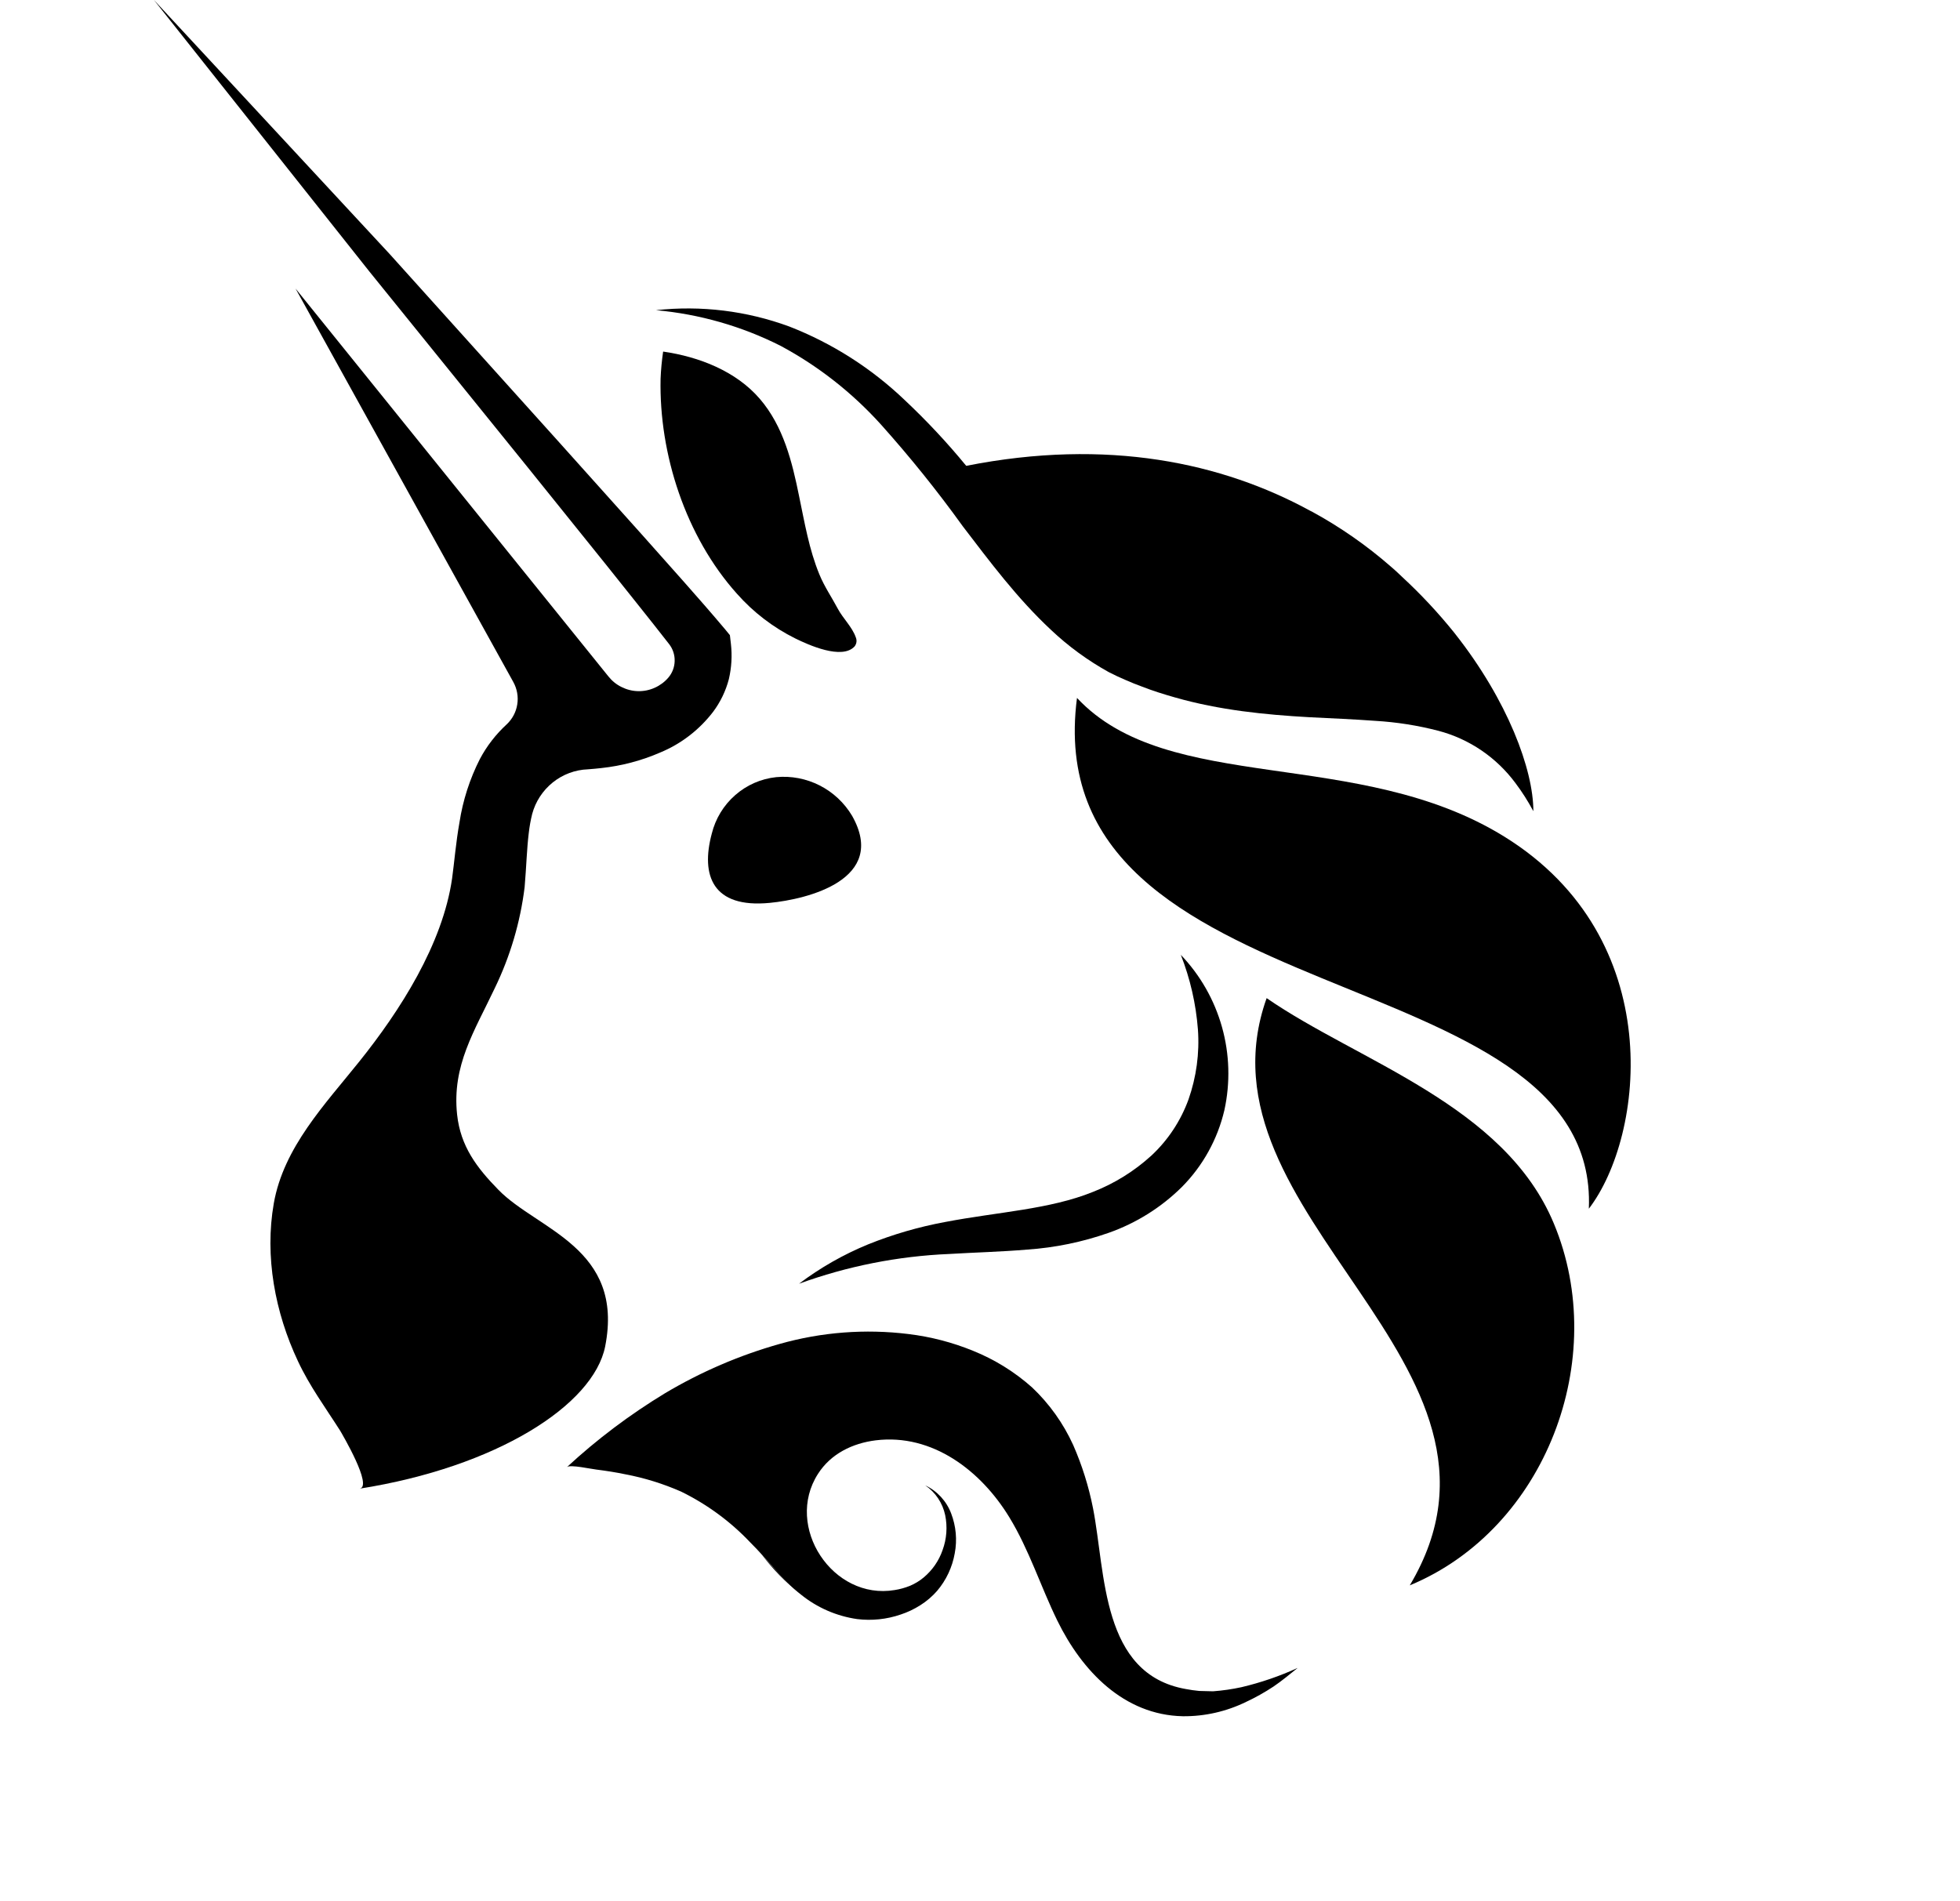
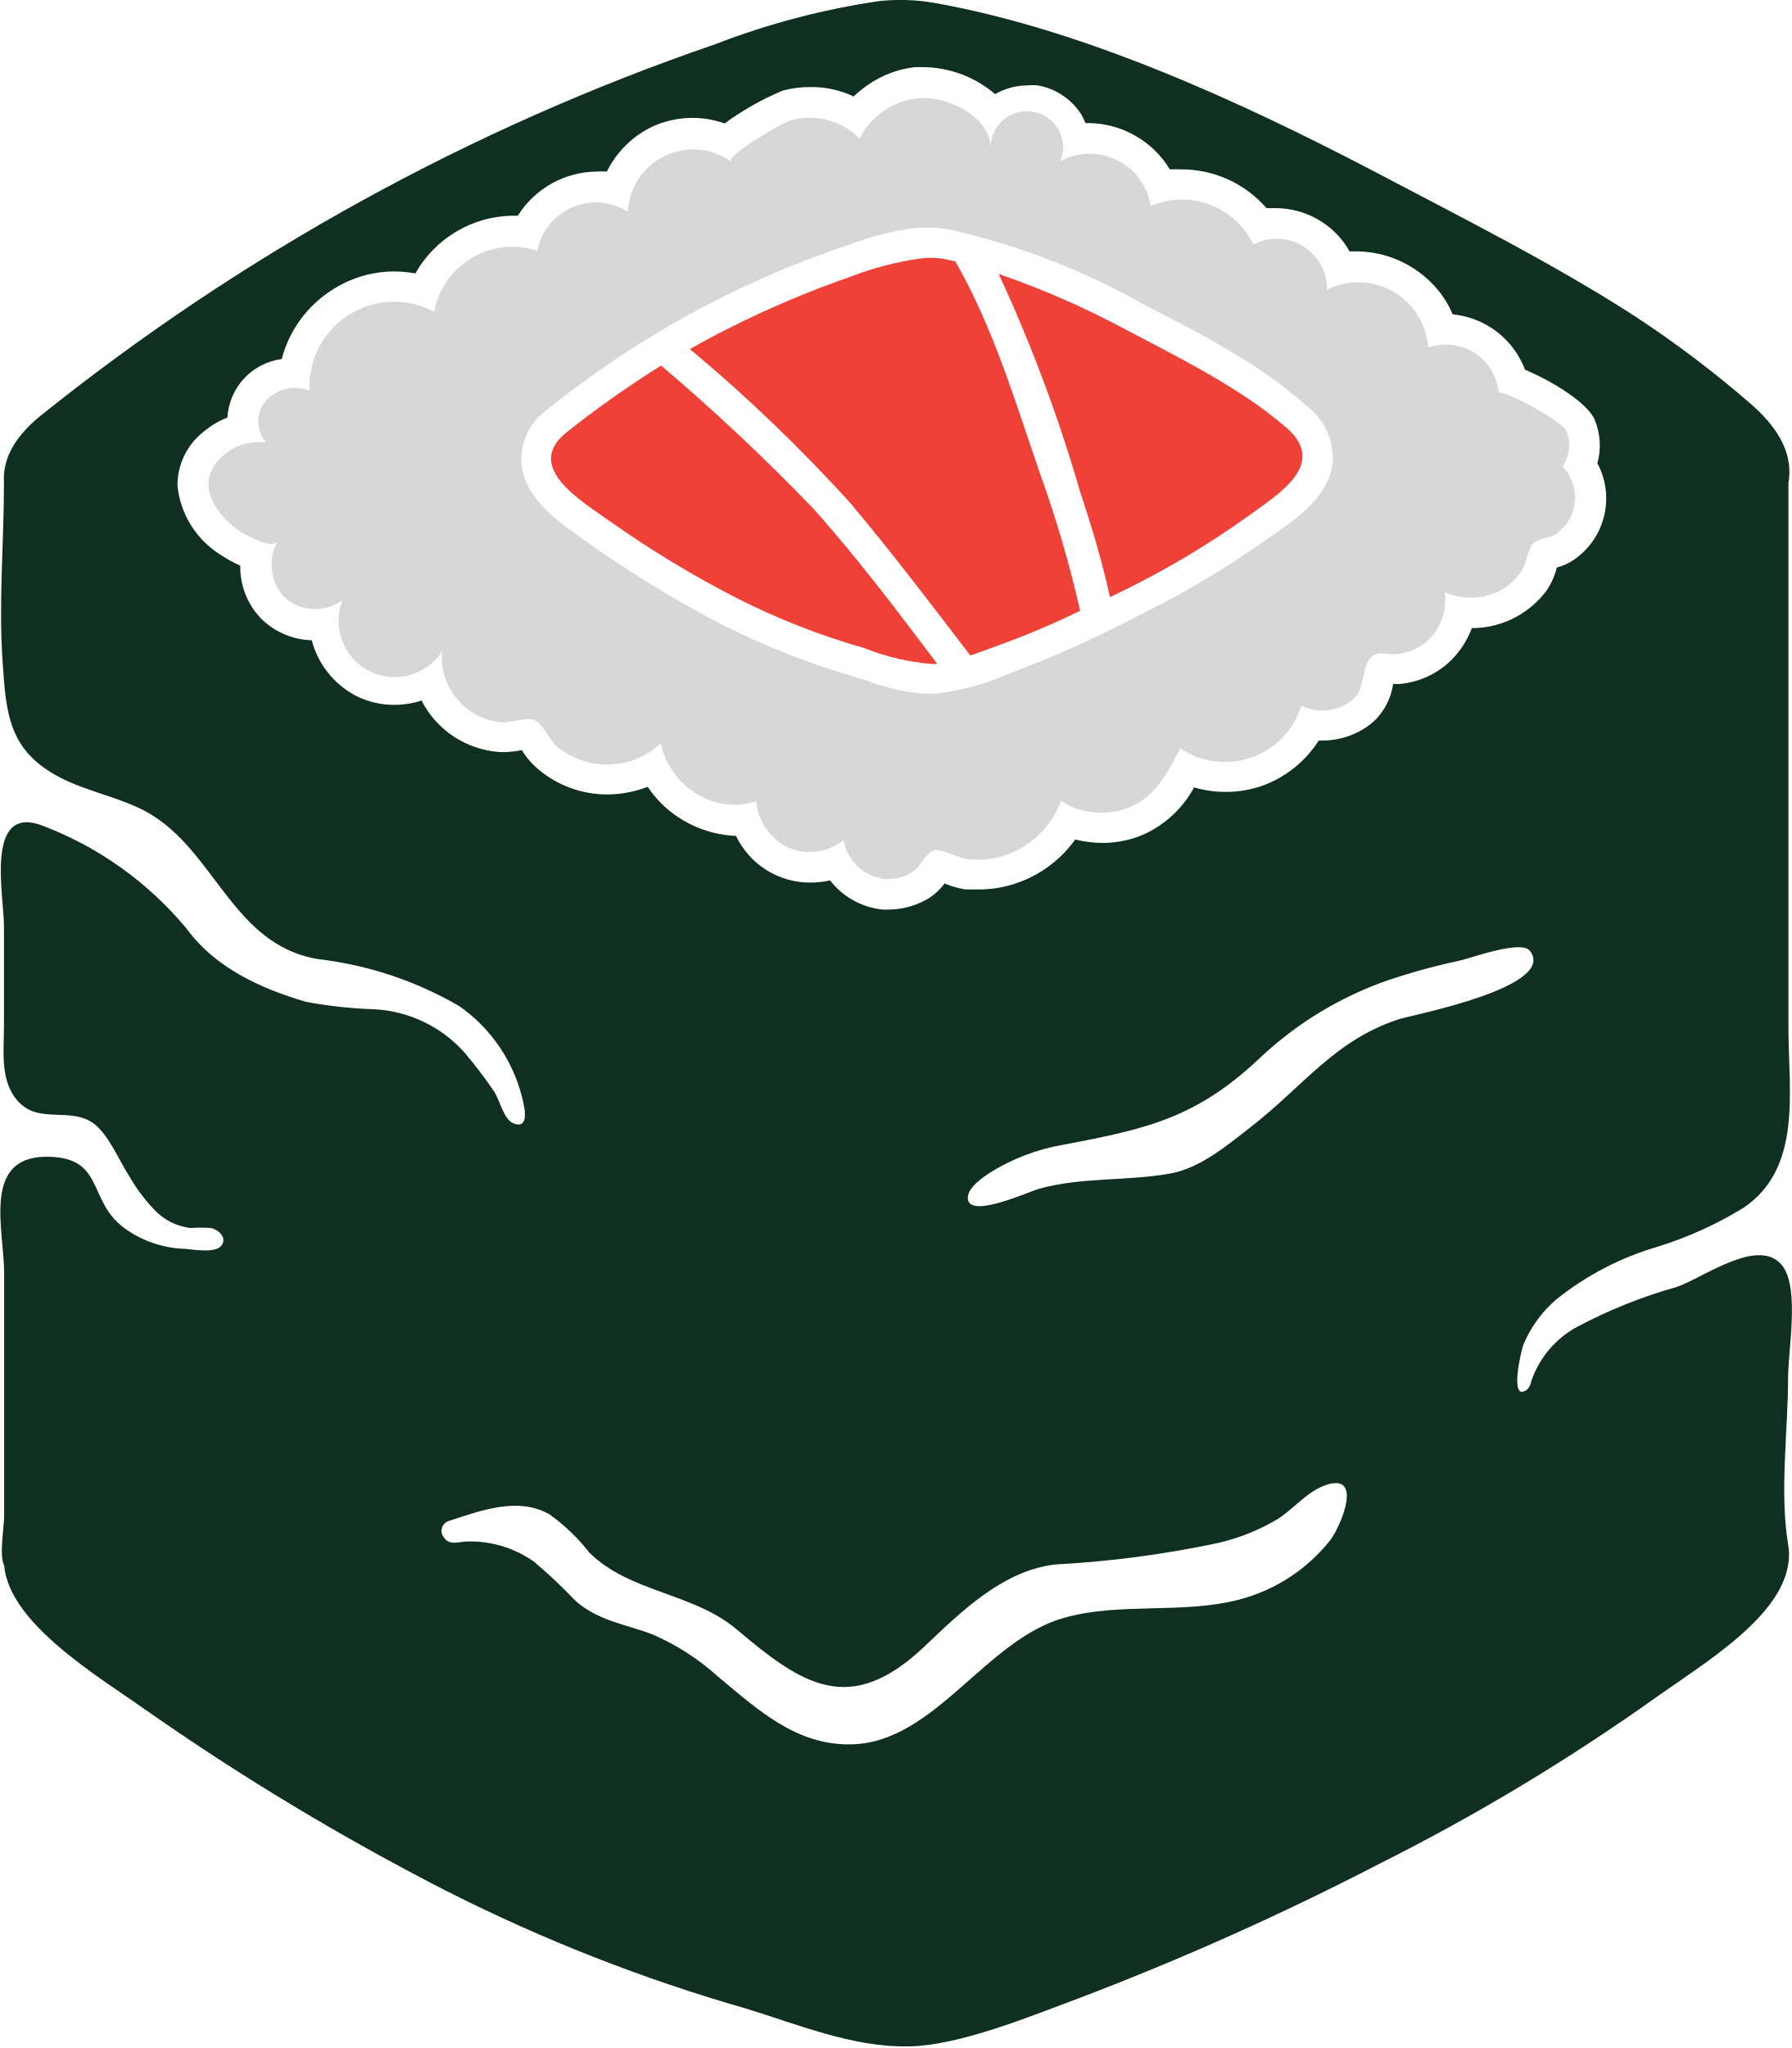
- <svg xmlns="http://www.w3.org/2000/svg" width="33" height="32" viewBox="0 0 33 32" fill="none">
-   <path d="M14.346 13.736C14.953 14.809 13.596 15.142 12.96 15.203C11.995 15.297 11.796 14.739 11.984 14.037C12.046 13.786 12.183 13.56 12.377 13.39C12.571 13.219 12.812 13.113 13.069 13.086C13.321 13.062 13.575 13.111 13.801 13.226C14.027 13.341 14.216 13.518 14.346 13.736Z" fill="black" />
-   <path d="M18.133 11.752C17.428 17.169 26.932 16.042 26.751 20.353C27.689 19.129 28.092 15.802 25.332 14.09C22.873 12.564 19.669 13.399 18.133 11.752Z" fill="black" />
-   <path d="M23.607 9.71C23.546 9.652 23.482 9.596 23.42 9.539C23.483 9.597 23.546 9.657 23.607 9.71Z" fill="black" />
-   <path d="M25.817 13.658L25.811 13.649C25.725 13.489 25.628 13.336 25.519 13.191C25.198 12.755 24.738 12.442 24.216 12.305C23.869 12.215 23.514 12.159 23.155 12.138C22.792 12.111 22.422 12.096 22.048 12.077C21.298 12.035 20.53 11.958 19.78 11.743C19.593 11.69 19.405 11.631 19.224 11.56C19.131 11.527 19.043 11.49 18.951 11.45C18.858 11.411 18.763 11.366 18.669 11.318C18.317 11.123 17.99 10.885 17.697 10.608C17.12 10.069 16.666 9.457 16.211 8.863C15.783 8.268 15.323 7.696 14.833 7.149C14.35 6.614 13.78 6.166 13.146 5.825C12.49 5.493 11.777 5.289 11.045 5.223C11.804 5.14 12.572 5.234 13.289 5.498C14.013 5.78 14.674 6.202 15.236 6.74C15.603 7.085 15.948 7.454 16.268 7.844C18.649 7.373 20.58 7.792 22.064 8.603L22.098 8.62C22.57 8.878 23.013 9.187 23.418 9.541C23.482 9.598 23.546 9.654 23.605 9.712C23.921 10.004 24.215 10.318 24.485 10.654L24.506 10.681C25.383 11.796 25.816 12.955 25.817 13.658Z" fill="black" />
-   <path d="M25.816 13.658L25.811 13.646L25.816 13.658Z" fill="black" />
-   <path d="M11.165 5.92C11.773 6.008 12.393 6.251 12.792 6.715C13.191 7.178 13.338 7.781 13.454 8.354C13.547 8.799 13.622 9.252 13.796 9.673C13.88 9.878 14.004 10.058 14.107 10.252C14.193 10.413 14.348 10.558 14.408 10.73C14.419 10.755 14.423 10.782 14.42 10.809C14.417 10.836 14.406 10.861 14.39 10.883C14.178 11.118 13.607 10.857 13.391 10.751C13.018 10.566 12.684 10.31 12.408 9.998C11.542 9.032 11.095 7.643 11.122 6.379C11.128 6.225 11.143 6.072 11.165 5.92Z" fill="black" />
-   <path d="M21.326 16.807C20.014 20.486 25.966 22.954 23.736 26.695C26.025 25.746 27.111 22.878 26.162 20.603C25.331 18.605 22.875 17.877 21.326 16.807Z" fill="black" />
-   <path d="M13.453 21.616C13.811 21.346 14.202 21.123 14.617 20.953C15.036 20.784 15.471 20.658 15.916 20.576C16.798 20.407 17.671 20.366 18.404 20.069C18.766 19.927 19.099 19.72 19.387 19.457C19.666 19.197 19.879 18.874 20.01 18.515C20.143 18.137 20.198 17.734 20.169 17.334C20.136 16.903 20.039 16.48 19.881 16.078C20.208 16.419 20.446 16.837 20.574 17.293C20.702 17.748 20.716 18.229 20.615 18.692C20.501 19.181 20.253 19.63 19.9 19.986C19.551 20.332 19.129 20.596 18.666 20.759C18.225 20.914 17.764 21.009 17.297 21.041C16.847 21.079 16.412 21.089 15.984 21.115C15.12 21.151 14.266 21.32 13.453 21.616Z" fill="black" />
-   <path d="M21.849 28.085C21.717 28.19 21.585 28.302 21.44 28.4C21.293 28.497 21.14 28.583 20.981 28.657C20.65 28.819 20.286 28.902 19.918 28.899C18.921 28.88 18.216 28.134 17.803 27.291C17.522 26.717 17.328 26.096 16.994 25.549C16.517 24.766 15.7 24.136 14.744 24.253C14.354 24.302 13.989 24.478 13.772 24.818C13.202 25.706 14.02 26.95 15.064 26.774C15.153 26.76 15.239 26.736 15.323 26.702C15.405 26.667 15.483 26.62 15.552 26.562C15.698 26.44 15.808 26.281 15.87 26.101C15.939 25.913 15.954 25.71 15.914 25.514C15.871 25.309 15.751 25.129 15.579 25.012C15.779 25.106 15.935 25.275 16.014 25.483C16.096 25.697 16.118 25.929 16.075 26.154C16.034 26.389 15.931 26.608 15.777 26.789C15.695 26.882 15.601 26.963 15.496 27.029C15.392 27.095 15.281 27.148 15.165 27.186C14.93 27.267 14.679 27.293 14.432 27.263C14.085 27.213 13.758 27.071 13.485 26.85C13.163 26.594 12.923 26.259 12.631 25.971C12.297 25.618 11.902 25.329 11.467 25.116C11.166 24.984 10.852 24.886 10.529 24.825C10.367 24.791 10.203 24.766 10.039 24.745C9.964 24.738 9.596 24.656 9.545 24.704C10.052 24.235 10.605 23.819 11.195 23.461C11.801 23.1 12.451 22.82 13.13 22.629C13.833 22.43 14.569 22.374 15.294 22.463C15.668 22.508 16.034 22.603 16.382 22.745C16.747 22.892 17.084 23.101 17.378 23.363C17.668 23.638 17.903 23.967 18.069 24.332C18.219 24.674 18.331 25.031 18.403 25.397C18.617 26.492 18.538 28.19 19.966 28.441C20.04 28.455 20.115 28.466 20.191 28.473L20.424 28.479C20.585 28.467 20.744 28.444 20.901 28.41C21.227 28.333 21.545 28.224 21.849 28.085Z" fill="black" />
-   <path d="M13.553 26.891L13.516 26.861L13.553 26.891Z" fill="black" />
-   <path d="M12.272 11.434C12.22 11.634 12.129 11.823 12.005 11.988C11.773 12.29 11.467 12.526 11.116 12.671C10.801 12.808 10.467 12.896 10.125 12.933C10.051 12.942 9.974 12.948 9.9 12.954C9.684 12.962 9.476 13.039 9.307 13.175C9.138 13.311 9.016 13.497 8.96 13.707C8.934 13.812 8.915 13.918 8.903 14.024C8.869 14.301 8.863 14.589 8.833 14.938C8.76 15.531 8.589 16.107 8.328 16.644C7.989 17.362 7.608 17.94 7.696 18.767C7.754 19.304 8.028 19.663 8.392 20.035C9.048 20.709 10.517 21.01 10.189 22.672C9.991 23.663 8.354 24.704 6.054 25.067C6.283 25.032 5.76 24.148 5.728 24.092C5.481 23.704 5.211 23.338 5.015 22.917C4.631 22.101 4.453 21.156 4.61 20.262C4.776 19.32 5.47 18.598 6.046 17.879C6.733 17.023 7.453 15.901 7.612 14.79C7.649 14.521 7.676 14.184 7.736 13.848C7.793 13.477 7.909 13.117 8.079 12.782C8.195 12.563 8.348 12.365 8.531 12.197C8.626 12.108 8.689 11.99 8.709 11.861C8.73 11.732 8.706 11.6 8.643 11.485L4.976 4.859L10.243 11.389C10.303 11.465 10.379 11.527 10.466 11.569C10.552 11.612 10.646 11.636 10.743 11.638C10.839 11.64 10.934 11.621 11.023 11.581C11.111 11.542 11.189 11.484 11.252 11.411C11.319 11.333 11.357 11.234 11.359 11.131C11.362 11.028 11.329 10.927 11.266 10.846C10.922 10.404 10.558 9.954 10.206 9.511L8.88 7.863L6.22 4.573L2.592 0L6.561 4.278L9.393 7.424L10.806 9C11.275 9.53 11.743 10.044 12.212 10.601L12.289 10.695L12.306 10.841C12.329 11.039 12.317 11.24 12.272 11.434Z" fill="black" />
-   <path d="M13.486 26.847C13.231 26.649 13.005 26.417 12.812 26.158C13.019 26.405 13.244 26.635 13.486 26.847Z" fill="black" />
+ <svg xmlns="http://www.w3.org/2000/svg" viewBox="0 0 99.04 113.17">
+   <defs>
+     <style>.cls-1{fill:#d7d7d7;}.cls-2{fill:#ef4137;}.cls-3{fill:#0f3020;}</style>
+   </defs>
+   <g id="Layer_2" data-name="Layer 2">
+     <g id="Layer_1-2" data-name="Layer 1">
+       <path class="cls-1" d="M86.36,25.76a2,2,0,0,0,.22-1.93c-.29-.66-3.74-2.4-3.74-2.1a2.93,2.93,0,0,0-3.9-2.52A3.88,3.88,0,0,0,73.35,16a2.78,2.78,0,0,0-4.07-2.49,4.39,4.39,0,0,0-5.67-2.13,3.43,3.43,0,0,0-5-2.48,2,2,0,1,0-3.85-.66c0-1.84-2.48-3-4.08-2.8a3.94,3.94,0,0,0-1.83.69,3.88,3.88,0,0,0-1.34,1.53,3.87,3.87,0,0,0-3.84-1c-.36.09-3.66,2-3.25,2.27A3.62,3.62,0,0,0,34.7,11.7a3.29,3.29,0,0,0-5,2.16A4.39,4.39,0,0,0,24,17.23a4.68,4.68,0,0,0-6.89,4.36,2.17,2.17,0,0,0-2.61.81,1.85,1.85,0,0,0,.21,2.06,3,3,0,0,0-2.33.67c-1.61,1.36-.7,3.09.77,4.15.29.22,1.92,1.15,2.2.61A2.66,2.66,0,0,0,15.72,33a2.53,2.53,0,0,0,3.21.16A3.11,3.11,0,0,0,24.43,36a3.62,3.62,0,0,0,3.36,3.92c.59,0,1.4-.35,1.84-.08s.75,1.09,1.18,1.43a4.33,4.33,0,0,0,5.71-.2,4.28,4.28,0,0,0,1.87,2.72,3.89,3.89,0,0,0,3.4.49,3.18,3.18,0,0,0,1.77,2.55,3,3,0,0,0,3.07-.41,2.59,2.59,0,0,0,2.26,2.15,2.5,2.5,0,0,0,1.55-.39c.41-.25.76-1.07,1.17-1.19s1.4.44,1.88.49a5.1,5.1,0,0,0,2.09-.22,5,5,0,0,0,3.06-3,4.16,4.16,0,0,0,3.89.31c1.43-.65,2-1.91,2.71-3.21A4.43,4.43,0,0,0,71.93,39a2.67,2.67,0,0,0,2.84-.33c.73-.61.43-1.85,1.07-2.4.38-.32.83-.07,1.33-.12a3,3,0,0,0,1.69-.7,3.13,3.13,0,0,0,1-2.72,3.55,3.55,0,0,0,3.1-.12,3.41,3.41,0,0,0,1.1-1c.31-.41.37-1.26.67-1.57s.9-.28,1.21-.49a2.51,2.51,0,0,0,1-1.29A2.55,2.55,0,0,0,86.36,25.76Zm-12.69-.37c-.12,2-2,3.27-3.37,4.21l-.4.28a50.42,50.42,0,0,1-6.7,4l-.47.24a63,63,0,0,1-6.68,3l-.39.15a13.65,13.65,0,0,1-4.16,1.08h-.08A11,11,0,0,1,48,37.64l-.72-.23A42,42,0,0,1,40,34.56a62.93,62.93,0,0,1-7.19-4.35l-.49-.35c-1.45-1-3.43-2.38-3.51-4.4a3.42,3.42,0,0,1,1.46-2.85,53.71,53.71,0,0,1,16.25-8.95l.44-.15a16.26,16.26,0,0,1,3.74-.93l.66,0a7,7,0,0,1,1,.08,39,39,0,0,1,10.7,4.08l1.13.59a58.49,58.49,0,0,1,5.13,2.89,25.05,25.05,0,0,1,2.89,2.2A3.64,3.64,0,0,1,73.67,25.39Z" />
+       <path class="cls-2" d="M44.93,28.08a113.36,113.36,0,0,0-8.39-7.88,57.25,57.25,0,0,0-5.25,3.71c-2.38,1.93.94,3.83,2.47,4.93a57.86,57.86,0,0,0,7,4.23,39.42,39.42,0,0,0,7,2.74,12.81,12.81,0,0,0,3.75.88c.09,0,.2,0,.3,0C49.57,33.73,47.37,30.8,44.93,28.08Z" />
+       <path class="cls-2" d="M57.53,26.3c-1.39-4-2.61-8.18-4.73-11.86l-.72-.15a4.78,4.78,0,0,0-1.26,0,17.48,17.48,0,0,0-3.81,1,54.85,54.85,0,0,0-6.75,2.86c-.73.36-1.44.75-2.13,1.14A87.66,87.66,0,0,1,47,27.8c2.3,2.74,4.46,5.58,6.63,8.42.66-.22,1.3-.47,1.8-.65C57,35,58.36,34.4,59.7,33.75A63.89,63.89,0,0,0,57.53,26.3Z" />
+       <path class="cls-2" d="M71.12,23.65a23.5,23.5,0,0,0-2.71-2c-2-1.28-4.06-2.32-6.12-3.4a47.34,47.34,0,0,0-7.09-3.11,84.51,84.51,0,0,1,4.52,12.1C60.34,29.1,60.91,31,61.35,33l1.1-.54a48.41,48.41,0,0,0,6.48-3.9C70.55,27.37,73.45,25.69,71.12,23.65Z" />
+       <path class="cls-3" d="M98.09,69.57c-1.45-.85-4.15,1.13-5.43,1.55a27.53,27.53,0,0,0-5.47,2.19,5.38,5.38,0,0,0-2.55,3,.86.86,0,0,1-.25.49c-1,.7-.3-2.19-.2-2.47A6.65,6.65,0,0,1,86,71.82a16.12,16.12,0,0,1,5.63-2.93,21.08,21.08,0,0,0,4.69-2.12c3.32-2.18,2.53-6.51,2.53-9.92V26.68c.23-1.34-.28-2.77-2-4.29a59.74,59.74,0,0,0-6.43-4.88c-4.65-3-9.64-5.49-14.55-8.08C68.51,5.59,59.82,1.6,51.59.15a11,11,0,0,0-3-.09,42.08,42.08,0,0,0-9.05,2.38A123.88,123.88,0,0,0,2.21,23C.68,24.25.14,25.49.22,26.68c0,3.27-.3,6.55-.08,9.82.19,3,.36,5,3.19,6.47,1.46.76,3.4,1.12,4.82,1.92C11.9,47,12.84,52.21,17.58,53a20.11,20.11,0,0,1,7.81,2.6,8.72,8.72,0,0,1,3.35,4.62c.16.55.68,2.25-.35,1.86-.58-.23-.77-1.35-1.11-1.81a25.26,25.26,0,0,0-1.6-2.1,7.18,7.18,0,0,0-5-2.4,25,25,0,0,1-3.77-.41c-2.5-.74-5-1.86-6.61-4.06a19.2,19.2,0,0,0-7.91-5.66C-.87,44.36.22,49.5.22,51.19v5.53c0,1.41-.25,3.12.87,4.23s2.75.26,4,1.07c.87.57,1.5,2.13,2.07,3a9.62,9.62,0,0,0,1.38,1.84,3.27,3.27,0,0,0,2,1,7,7,0,0,1,1.12,0c.48.11.92.59.55,1s-1.59.17-2,.15A6,6,0,0,1,6.8,67.81c-2-1.55-1-3.93-4.32-3.89C-1,64,.23,68,.23,70.37V83.79c0,.59-.29,2.17,0,2.71.27,3.21,5.18,6.12,7.84,8a140.89,140.89,0,0,0,16.62,10,94,94,0,0,0,16.54,6.49c2.88.88,5.85,2.13,8.91,2.09,2.82,0,6.9-1.7,9.49-2.66A159.09,159.09,0,0,0,76.22,103a116.08,116.08,0,0,0,15.39-9.26c2.65-1.87,6.73-4.33,7.22-7.25a3.23,3.23,0,0,0,0-1.16c-.48-2.89,0-6.27,0-9.19,0-1.53.63-4.85-.28-6.15A1.44,1.44,0,0,0,98.09,69.57ZM28.84,41.45h0a5.18,5.18,0,0,1-1,.11h-.21a5.37,5.37,0,0,1-2.54-.85,5.25,5.25,0,0,1-1.79-2,4.82,4.82,0,0,1-1.51.24,4.7,4.7,0,0,1-2.1-.49,4.87,4.87,0,0,1-2.46-3.08,4.15,4.15,0,0,1-2.72-1.12,4.1,4.1,0,0,1-1.23-3,7.66,7.66,0,0,1-1.16-.65,5.1,5.1,0,0,1-2.31-3.75,3.74,3.74,0,0,1,1.44-3,4.68,4.68,0,0,1,1.32-.79,3.46,3.46,0,0,1,3-3.23A6.46,6.46,0,0,1,18.39,16a6.31,6.31,0,0,1,3.41-1,6.42,6.42,0,0,1,1.16.11,6.26,6.26,0,0,1,5.38-3.19h.28A5.21,5.21,0,0,1,33,9.48a4.63,4.63,0,0,1,.54,0A5.42,5.42,0,0,1,36.05,7a5.32,5.32,0,0,1,4-.18A15.64,15.64,0,0,1,43.28,5a6,6,0,0,1,1.52-.19,5.42,5.42,0,0,1,2.38.52,6.43,6.43,0,0,1,.76-.62,5.73,5.73,0,0,1,2.62-1l.48,0A6.2,6.2,0,0,1,55,5.2a3.59,3.59,0,0,1,1.8-.48,2.71,2.71,0,0,1,.56,0,3.59,3.59,0,0,1,2.44,1.66L60,6.8h.14a5.32,5.32,0,0,1,4.52,2.56,5.68,5.68,0,0,1,.59,0A6.21,6.21,0,0,1,70,11.5l.51,0A4.73,4.73,0,0,1,74,13.06a4.66,4.66,0,0,1,.59.83l.43,0a5.91,5.91,0,0,1,4.14,1.78,5.37,5.37,0,0,1,1.13,1.7,4.76,4.76,0,0,1,4,3.06c1.46.61,3.42,1.8,3.84,2.74a3.69,3.69,0,0,1,.16,2.43,4.11,4.11,0,0,1-1.34,5.36,3,3,0,0,1-.9.4,4,4,0,0,1-.58,1.29,5.24,5.24,0,0,1-1.65,1.43,5.15,5.15,0,0,1-2.47.63,4.86,4.86,0,0,1-1.39,2,4.68,4.68,0,0,1-2.63,1.09l-.29,0H77a3.53,3.53,0,0,1-1.13,2.12,4.33,4.33,0,0,1-2.76,1h-.22a6.2,6.2,0,0,1-3.12,2.5,6.05,6.05,0,0,1-2,.34A6.19,6.19,0,0,1,66,43.51a6,6,0,0,1-2.74,2.58,5.72,5.72,0,0,1-2.33.49,6.29,6.29,0,0,1-1.5-.19,6.61,6.61,0,0,1-3.27,2.42,6.28,6.28,0,0,1-2.07.34c-.25,0-.49,0-.73,0a5.05,5.05,0,0,1-1.15-.33,3.5,3.5,0,0,1-.83.79,4.31,4.31,0,0,1-2.24.65,2.23,2.23,0,0,1-.36,0,4.2,4.2,0,0,1-2.9-1.61,5,5,0,0,1-1.09.12,4.53,4.53,0,0,1-4.11-2.58,6.21,6.21,0,0,1-3.14-1,5.91,5.91,0,0,1-1.74-1.71,6.31,6.31,0,0,1-2.24.42,5.92,5.92,0,0,1-3.75-1.34A4.52,4.52,0,0,1,28.84,41.45ZM73.56,85.06l-.06.08a9.48,9.48,0,0,1-5,3.25c-3.16.82-6.6.14-9.65,1-4.35,1.18-7.15,6.86-11.74,7-3.1.09-5.25-1.94-7.48-3.79a13.15,13.15,0,0,0-3.53-2.27c-1.51-.58-3.05-.76-4.3-1.88a28.86,28.86,0,0,0-2.28-2.15,6.1,6.1,0,0,0-3.67-1.12c-.49,0-1,.26-1.32-.23a.57.57,0,0,1,.24-.89c1.76-.57,3.83-1.38,5.6-.38a10.7,10.7,0,0,1,2.2,2.11C34.8,88,38.26,88,40.67,90c3.67,3.1,6.28,4.89,10.41,1,2-1.9,4.33-4.22,7.26-4.55a58.16,58.16,0,0,0,9-1.19,11.55,11.55,0,0,0,3.3-1.33c.9-.59,1.63-1.53,2.67-1.88C75.32,81.4,74.16,84.21,73.56,85.06ZM69.1,62.3c-1.28,1-2.76,2.25-4.43,2.55-2.41.43-4.91.18-7.27.85-.56.16-3.72,1.61-3.9.59-.11-.62.84-1.24,1.25-1.51a11.24,11.24,0,0,1,4-1.52c4.75-.89,7.41-1.52,10.9-4.81a19.71,19.71,0,0,1,7-4.26,35.08,35.08,0,0,1,4-1.1c.68-.15,3.43-1.17,3.91-.55,1.54,2-6.47,3.54-7.24,3.78C73.75,57.48,72,60.07,69.1,62.3Z" />
+     </g>
+   </g>
</svg>
